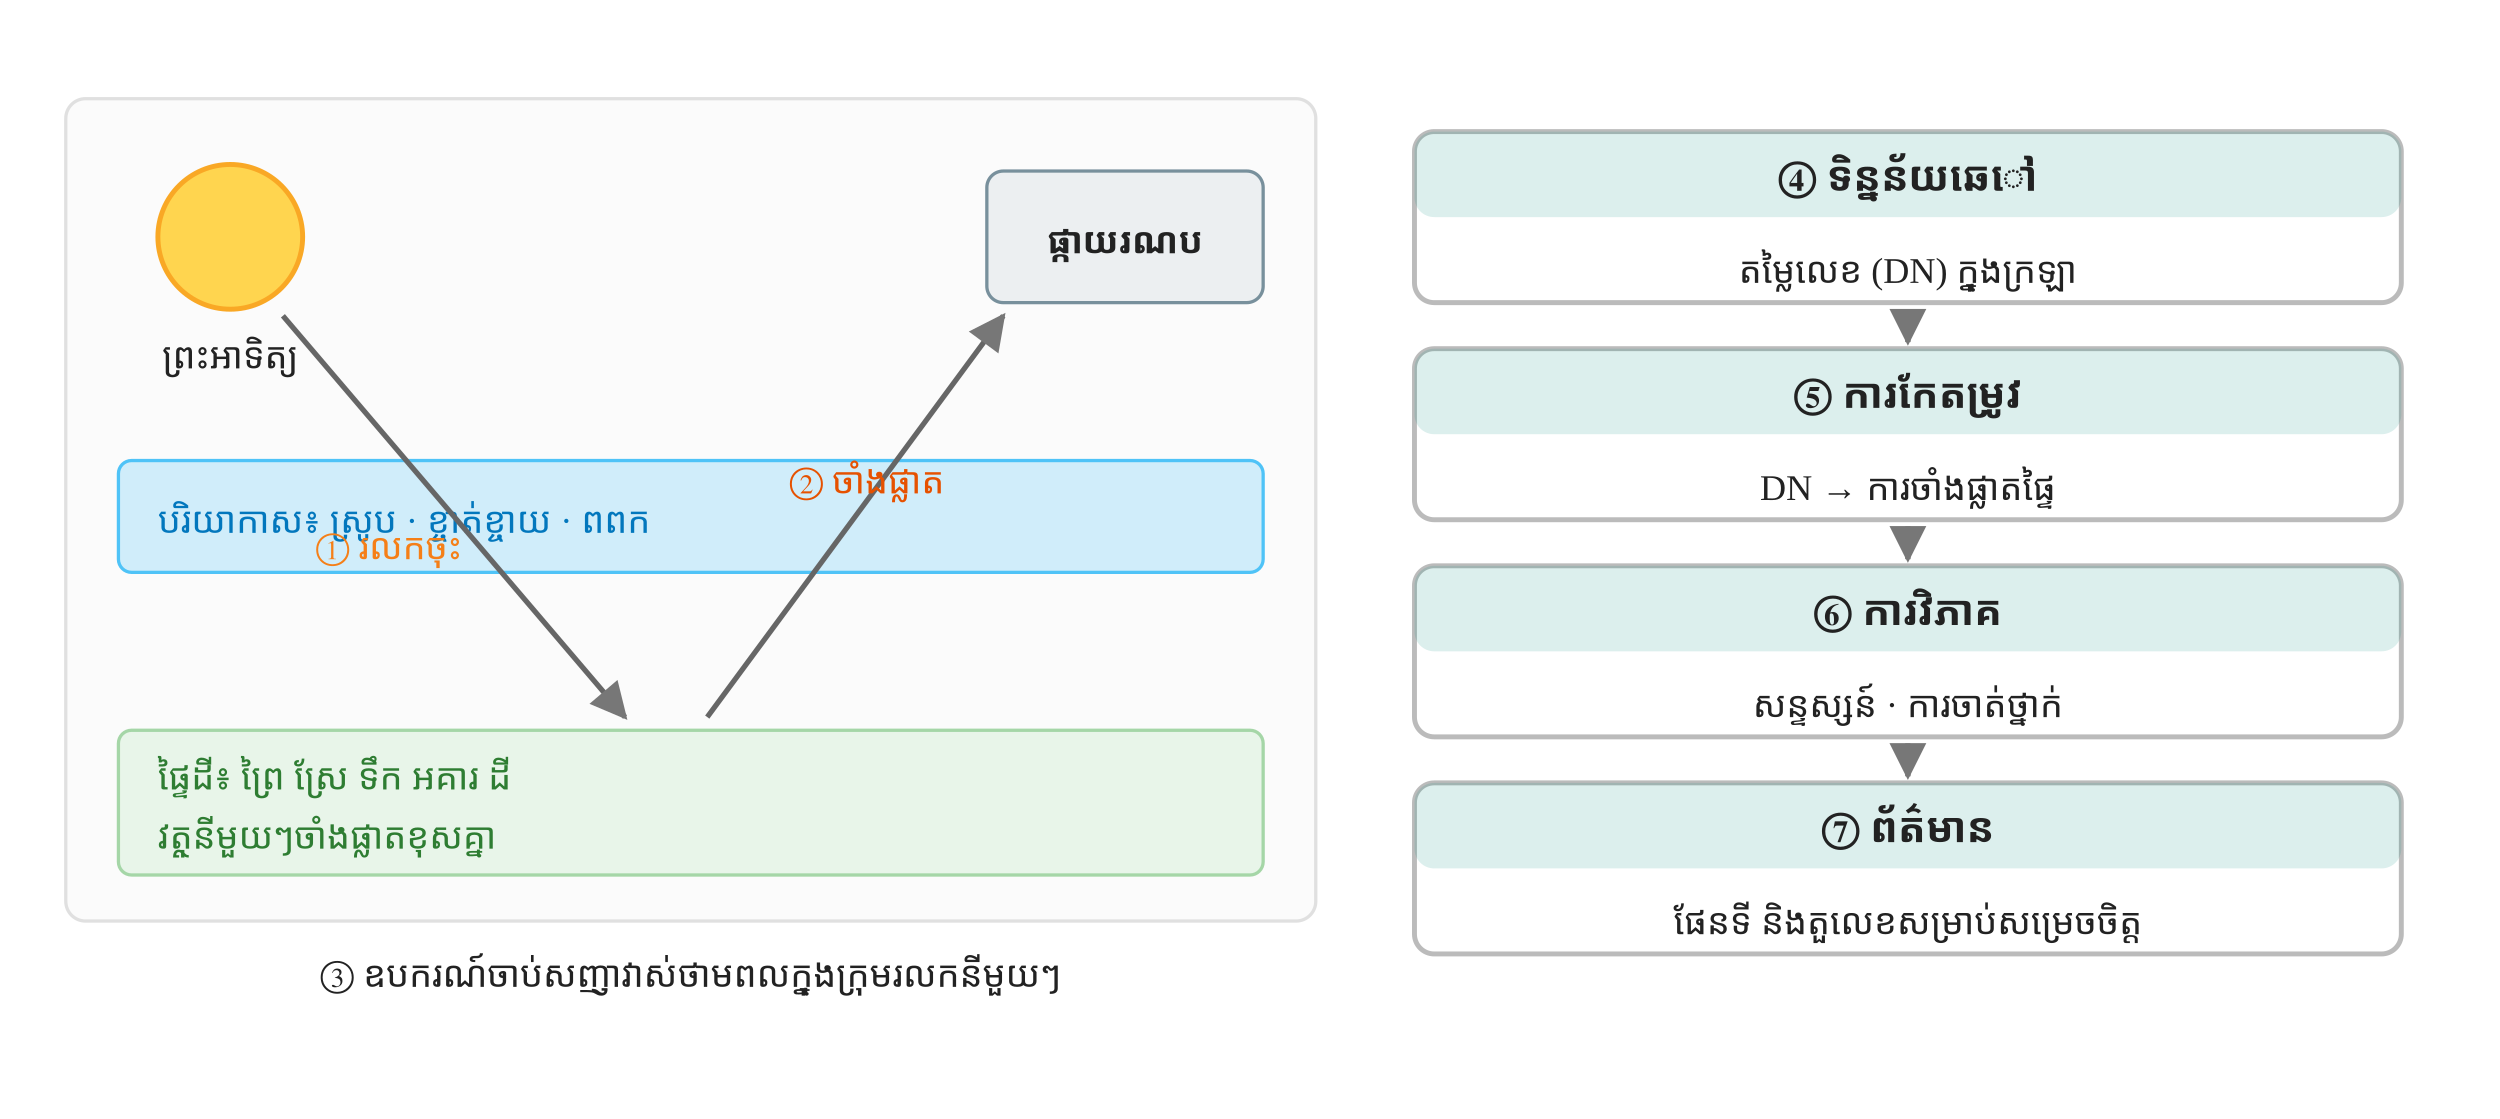
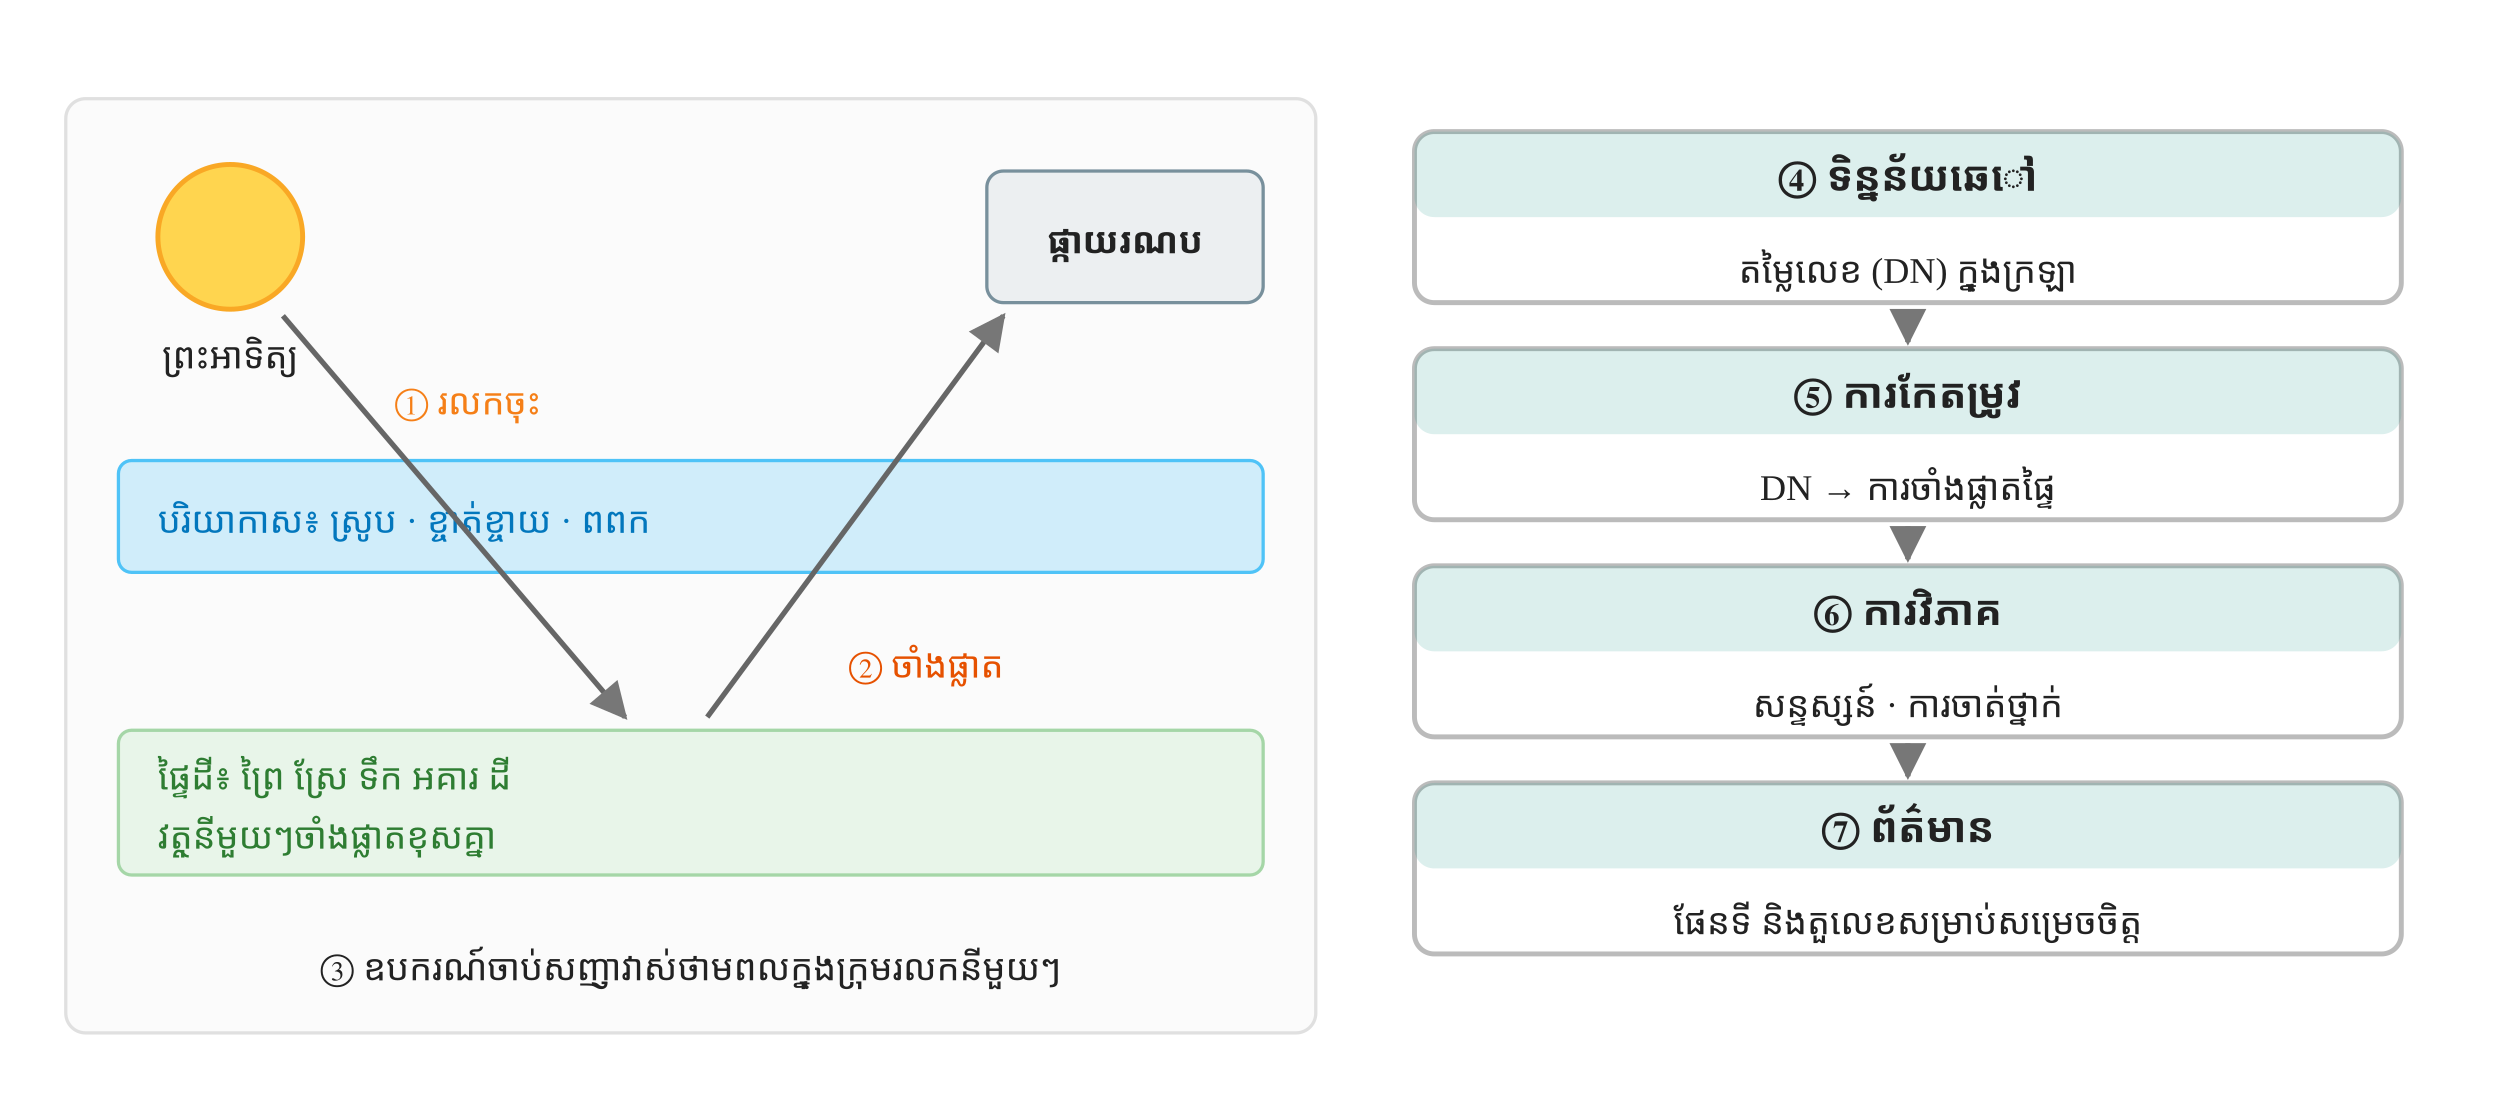
<svg xmlns="http://www.w3.org/2000/svg" viewBox="0 0 760 340" role="img" class="km-fig">
  <style>.km-fig{width:100%;height:auto}.km-fig text{font-family:var(--km-stack,'Battambang',sans-serif);fill:var(--md-default-fg-color,#222)}.km-t{font-size:15px;font-weight:700}.km-s{font-size:12.5px}.km-xs{font-size:11px}.km-box{fill:none;stroke:var(--md-default-fg-color--lighter,#bbb);stroke-width:1.5}.km-hdr{fill:var(--md-primary-fg-color,#00897b);opacity:.14}.km-line{stroke:var(--md-primary-fg-color,#00897b);stroke-width:1.4;stroke-dasharray:4 3;fill:none}.km-pt{fill:var(--md-primary-fg-color,#00897b)}.km-land{fill:var(--md-default-fg-color--lightest,#eee)}.km-arr{stroke:var(--md-default-fg-color--light,#666);stroke-width:1.6;fill:none;marker-end:url(#ah)}.km-ok{fill:#2e7d32}.km-bad{fill:#c62828}.km-mono{font-family:monospace!important;font-size:11.5px}</style>
  <defs>
    <marker id="ah" viewBox="0 0 10 10" refX="9" refY="5" markerWidth="7" markerHeight="7" orient="auto-start-reverse">
      <path d="M0 0L10 5L0 10z" fill="#777" />
    </marker>
  </defs>
-   <rect class="" x="20" y="30" width="380" height="250" rx="6" style="fill:#fbfbfb;stroke:#e0e0e0" />
+   <rect class="" x="20" y="30" width="380" height="284" rx="6" style="fill:#fbfbfb;stroke:#e0e0e0" />
  <circle cx="70" cy="72" r="22" fill="#ffd54f" stroke="#f9a825" stroke-width="1.5" opacity="1" />
  <text class="km-xs" x="70" y="112" text-anchor="middle">ព្រះអាទិត្យ</text>
  <rect class="" x="36" y="140" width="348" height="34" rx="4" style="fill:rgba(129,212,250,.35);stroke:#4fc3f7" />
  <text class="km-xs" x="48" y="162" text-anchor="start" style="fill:#0277bd">បរិយាកាស៖ ស្រូប · ខ្ចាត់ខ្ចាយ · ពពក</text>
  <rect class="" x="36" y="222" width="348" height="44" rx="4" style="fill:#e8f5e9;stroke:#a5d6a7" />
  <text class="km-xs" x="48" y="240" text-anchor="start" style="fill:#2e7d32">ផ្ទៃដី៖ ព្រៃ ស្រែ ទឹក អគារ ដី</text>
  <text class="km-xs" x="48" y="258" text-anchor="start" style="fill:#2e7d32">វត្ថុនីមួយៗចាំងផ្លាតខុសគ្នា</text>
  <rect class="" x="300" y="52" width="84" height="40" rx="5" style="fill:#eceff1;stroke:#78909c" />
  <text class="km-xs" x="342" y="77" text-anchor="middle" font-weight="700">ផ្កាយរណប</text>
  <line class="km-arr" x1="86" y1="96" x2="190" y2="218" />
-   <text class="km-xs" x="96" y="170" text-anchor="start" style="fill:#f57f17">① រលកចុះ</text>
+   <text class="km-xs" x="120" y="126" text-anchor="start" style="fill:#f57f17">① រលកចុះ</text>
  <line class="km-arr" x1="215" y1="218" x2="305" y2="96" />
-   <text class="km-xs" x="240" y="150" text-anchor="start" style="fill:#e65100">② ចាំងផ្លាត</text>
-   <text class="km-xs" x="210" y="300" text-anchor="middle">③ ឧបករណ៍ចាប់សញ្ញាវាស់ថាមពលក្នុងក្រុមរលកនីមួយៗ</text>
+   <text class="km-xs" x="258" y="206" text-anchor="start" style="fill:#e65100">② ចាំងផ្លាត</text>
+   <text class="km-xs" x="210" y="298" text-anchor="middle">③ ឧបករណ៍ចាប់សញ្ញាវាស់ថាមពលក្នុងក្រុមរលកនីមួយៗ</text>
  <rect class="km-box" x="430" y="40" width="300" height="52" rx="6" />
  <rect class="km-hdr" x="430" y="40" width="300" height="26" rx="6" />
  <text class="km-s" x="580.0" y="58" text-anchor="middle" font-weight="700">④ ទិន្នន័យឆៅ</text>
  <text class="km-xs" x="580.0" y="86" text-anchor="middle">តម្លៃលេខ (DN) ក្នុងក្រឡា</text>
  <line class="km-arr" x1="580" y1="94" x2="580" y2="104" />
  <rect class="km-box" x="430" y="106" width="300" height="52" rx="6" />
  <rect class="km-hdr" x="430" y="106" width="300" height="26" rx="6" />
  <text class="km-s" x="580.0" y="124" text-anchor="middle" font-weight="700">⑤ ការកែតម្រូវ</text>
  <text class="km-xs" x="580.0" y="152" text-anchor="middle">DN → ការចាំងផ្លាតផ្ទៃ</text>
  <line class="km-arr" x1="580" y1="160" x2="580" y2="170" />
  <rect class="km-box" x="430" y="172" width="300" height="52" rx="6" />
  <rect class="km-hdr" x="430" y="172" width="300" height="26" rx="6" />
  <text class="km-s" x="580.0" y="190" text-anchor="middle" font-weight="700">⑥ ការវិភាគ</text>
  <text class="km-xs" x="580.0" y="218" text-anchor="middle">សន្ទស្សន៍ · ការចាត់ថ្នាក់</text>
  <line class="km-arr" x1="580" y1="226" x2="580" y2="236" />
  <rect class="km-box" x="430" y="238" width="300" height="52" rx="6" />
  <rect class="km-hdr" x="430" y="238" width="300" height="26" rx="6" />
  <text class="km-s" x="580.0" y="256" text-anchor="middle" font-weight="700">⑦ ព័ត៌មាន</text>
  <text class="km-xs" x="580.0" y="284" text-anchor="middle">ផែនទី និងតួលេខសម្រាប់សម្រេចចិត្ត</text>
</svg>
